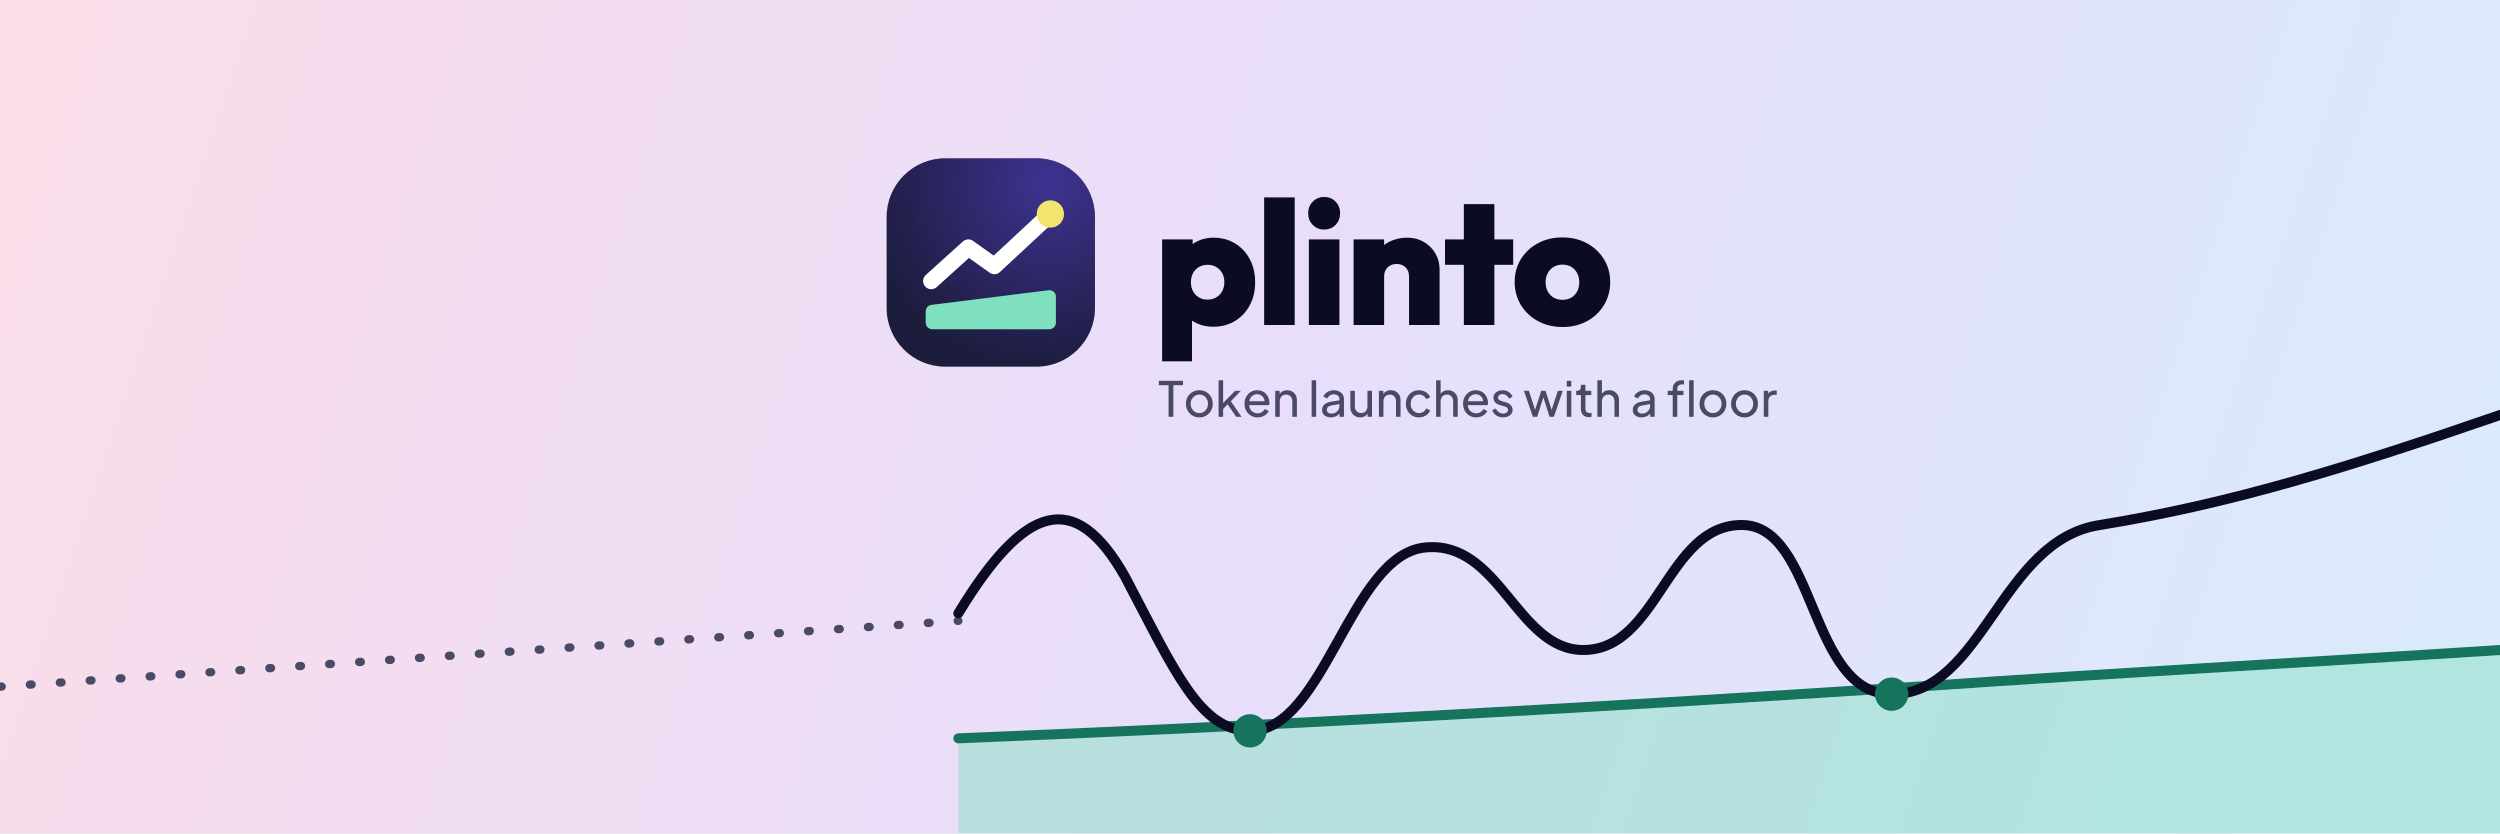
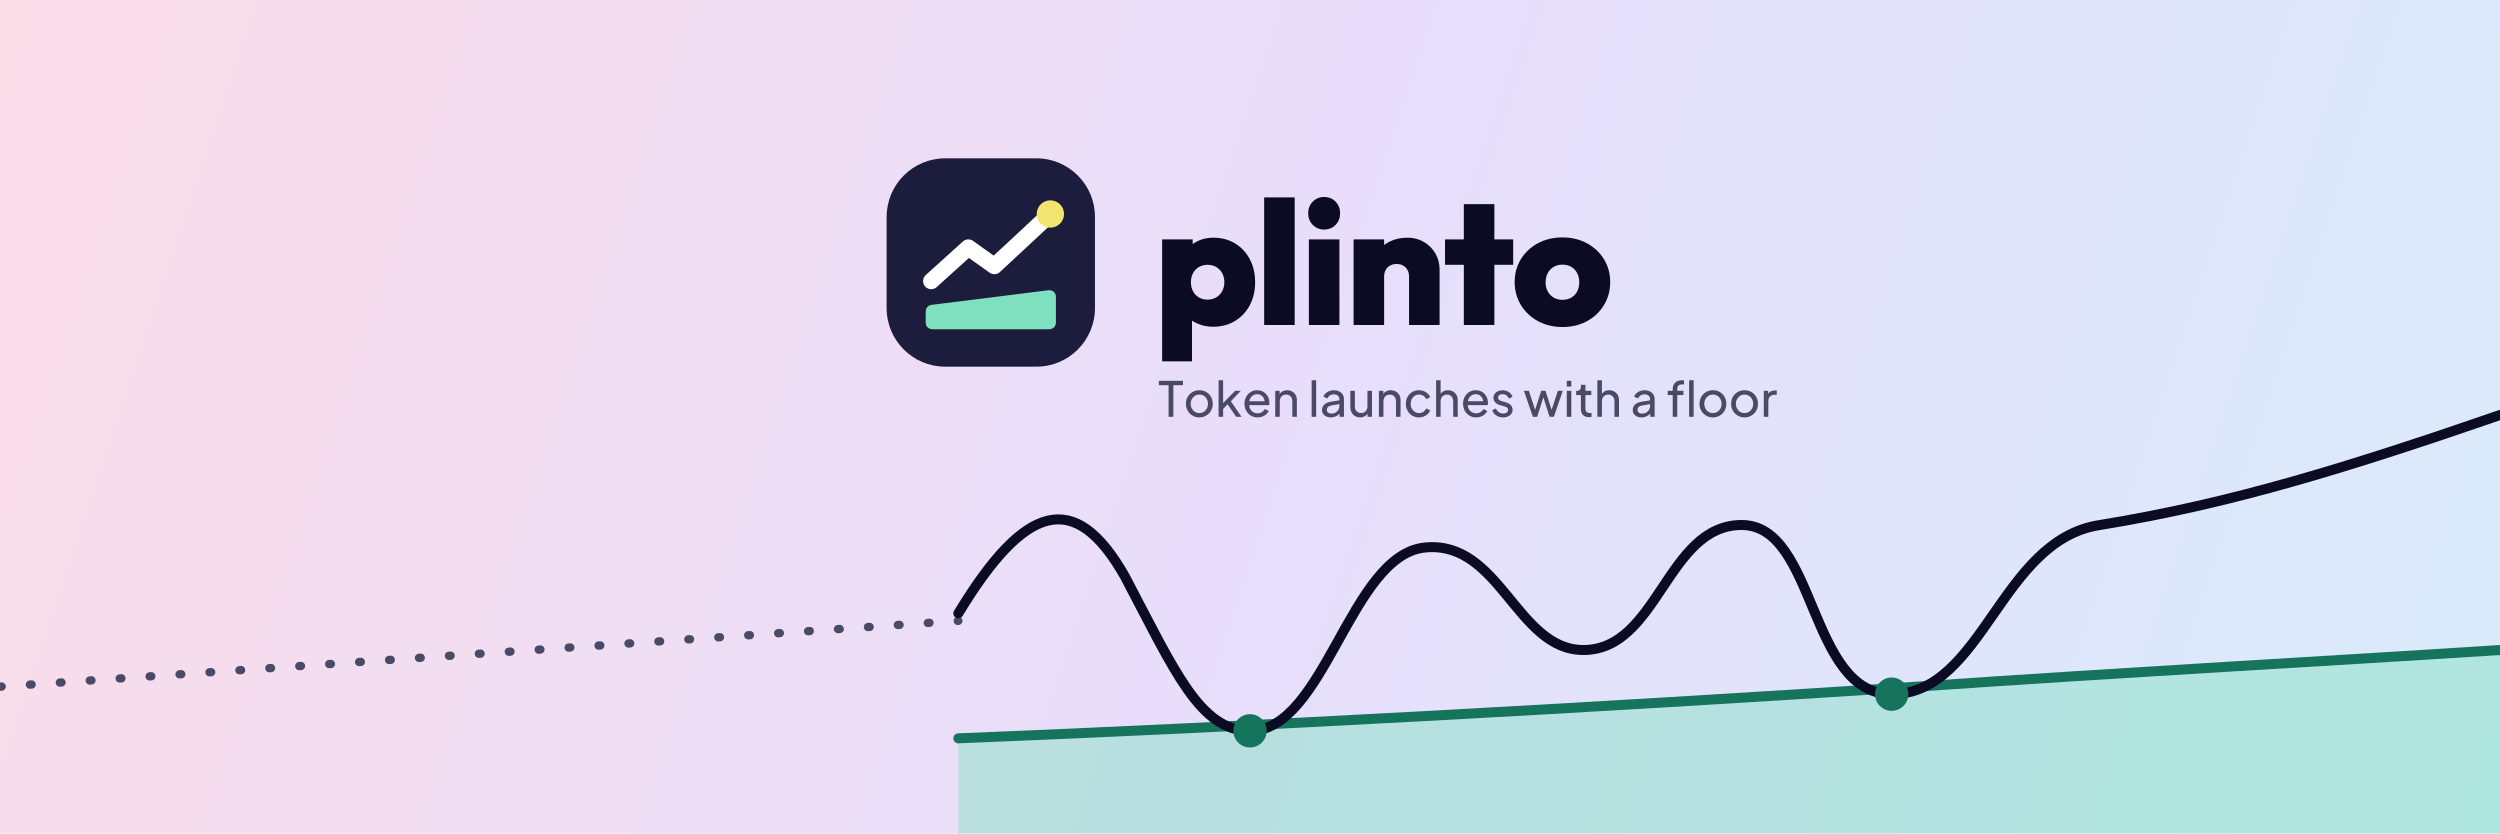
<svg xmlns="http://www.w3.org/2000/svg" viewBox="0 0 3000 1000" width="3000" height="1000">
  <defs>
    <linearGradient id="hw" x1="0" y1="0" x2="3000" y2="1000" gradientUnits="userSpaceOnUse">
      <stop offset="0" stop-color="#fbdde8" />
      <stop offset="0.5" stop-color="#e8defb" />
      <stop offset="1" stop-color="#d9ebfb" />
    </linearGradient>
  </defs>
  <rect width="3000" height="1000" fill="url(#hw)" />
  <path d="M0 824 L1150 745" fill="none" stroke="#4a4a66" stroke-width="10" stroke-linecap="round" stroke-dasharray="2 34" />
  <path d="M1150 886 C1500 872, 1900 850, 2300 824 C2560 806, 2800 793, 3000 780 L3000 1000 L1150 1000 Z" fill="#7fe0bf" fill-opacity="0.45" />
  <path d="M1150 886 C1500 872, 1900 850, 2300 824 C2560 806, 2800 793, 3000 780" fill="none" stroke="#16735c" stroke-width="12" stroke-linecap="round" />
  <path d="M1150 736 C1230 604, 1290 586, 1350 692 C1410 806, 1440 877, 1500 877 C1590 877, 1620 666, 1710 657 C1800 648, 1820 780, 1900 780 C1990 780, 2000 630, 2090 630 C2180 630, 2170 833, 2270 833 C2380 833, 2400 648, 2520 630 C2680 604, 2820 560, 3000 498" fill="none" stroke="#0b0b24" stroke-width="12" stroke-linecap="round" stroke-linejoin="round" />
  <circle cx="1500" cy="877" r="20" fill="#16735c" />
  <circle cx="2270" cy="833" r="20" fill="#16735c" />
  <g transform="translate(1063.955 190) scale(3.90625)">
-     <radialGradient id="mg1" cx="0.78" cy="0.12" r="0.9">
-       <stop offset="0" stop-color="#5b45d6" stop-opacity="0.55" />
-       <stop offset="1" stop-color="#5b45d6" stop-opacity="0" />
-     </radialGradient>
    <rect width="64" height="64" rx="18" fill="#1c1c3d" />
-     <rect width="64" height="64" rx="18" fill="url(#mg1)" />
    <path d="M14 50.5h36v-8l-36 4.5z" fill="#7fe0bf" stroke="#7fe0bf" stroke-width="4" stroke-linejoin="round" />
    <path d="M13.7 37.7L25.1 27.4l8 5.7L50.3 17.1" fill="none" stroke="#ffffff" stroke-width="5" stroke-linecap="round" stroke-linejoin="round" />
    <circle cx="50.3" cy="17.1" r="4.2" fill="#f3e46f" />
  </g>
  <path d="M1455.775 392.1Q1445.957 392.1 1437.557 388.582Q1429.158 385.065 1423.619 378.817Q1418.08 372.57 1416.82 364.485V314.4Q1418.08 306.315 1423.645 299.674Q1429.21 293.033 1437.594 289.121Q1445.978 285.21 1455.775 285.21Q1470.685 285.21 1482.025 292.088Q1493.365 298.965 1499.77 311.066Q1506.175 323.168 1506.175 338.707Q1506.175 354.195 1499.77 366.217Q1493.365 378.24 1482.025 385.17Q1470.685 392.1 1455.775 392.1ZM1394.56 433.575V287.31H1431.205V313.067L1425.168 338.025L1430.418 363.015V433.575ZM1448.934 359.55Q1454.942 359.55 1459.506 356.846Q1464.07 354.142 1466.642 349.407Q1469.215 344.671 1469.215 338.597Q1469.215 332.46 1466.642 327.814Q1464.07 323.168 1459.544 320.464Q1455.019 317.76 1449.149 317.76Q1443.28 317.76 1438.74 320.414Q1434.2 323.067 1431.652 327.759Q1429.105 332.451 1429.105 338.634Q1429.105 344.692 1431.572 349.418Q1434.04 354.142 1438.581 356.846Q1443.122 359.55 1448.934 359.55ZM1516.99 390.0V236.91H1553.635V390.0ZM1570.645 390.0V287.31H1607.29V390.0ZM1588.967 275.445Q1580.725 275.445 1575.265 269.801Q1569.805 264.158 1569.805 255.915Q1569.805 247.673 1575.265 242.029Q1580.725 236.385 1588.967 236.385Q1597.42 236.385 1602.775 242.029Q1608.13 247.673 1608.13 255.915Q1608.13 264.158 1602.775 269.801Q1597.42 275.445 1588.967 275.445ZM1690.87 390.0V331.988Q1690.87 324.9 1686.67 320.831Q1682.47 316.762 1676.025 316.762Q1671.642 316.762 1668.21 318.6Q1664.777 320.438 1662.861 323.876Q1660.945 327.315 1660.945 331.988L1646.717 325.373Q1646.717 313.035 1652.151 304.031Q1657.585 295.028 1667.135 290.119Q1676.684 285.21 1688.791 285.21Q1699.952 285.21 1708.694 290.355Q1717.435 295.5 1722.475 304.163Q1727.515 312.825 1727.515 323.64V390.0ZM1624.3 390.0V287.31H1660.945V390.0ZM1756.6 390.0V244.995H1793.245V390.0ZM1734.025 317.76V287.31H1815.82V317.76ZM1875.04 392.415Q1858.607 392.415 1845.614 385.38Q1832.62 378.345 1825.112 366.06Q1817.605 353.775 1817.605 338.445Q1817.605 323.115 1825.034 311.04Q1832.462 298.965 1845.456 291.93Q1858.45 284.895 1874.882 284.895Q1891.367 284.895 1904.282 291.904Q1917.197 298.913 1924.705 311.014Q1932.212 323.115 1932.212 338.445Q1932.212 353.775 1924.784 366.06Q1917.355 378.345 1904.44 385.38Q1891.525 392.415 1875.04 392.415ZM1874.882 359.76Q1880.972 359.76 1885.54 357.135Q1890.107 354.51 1892.601 349.706Q1895.095 344.903 1895.095 338.603Q1895.095 332.303 1892.496 327.551Q1889.897 322.8 1885.435 320.175Q1880.972 317.55 1874.882 317.55Q1869.002 317.55 1864.435 320.254Q1859.867 322.957 1857.295 327.709Q1854.722 332.46 1854.722 338.76Q1854.722 344.903 1857.295 349.706Q1859.867 354.51 1864.435 357.135Q1869.002 359.76 1874.882 359.76Z" fill="#0b0b24" />
  <path d="M1402.294 500.2V462.21H1390.593V456.99H1419.593V462.21H1408.022V500.2ZM1439.226 500.896Q1434.745 500.896 1431.084 498.772Q1427.423 496.647 1425.263 492.95Q1423.102 489.252 1423.102 484.54Q1423.102 479.856 1425.241 476.188Q1427.38 472.519 1431.019 470.395Q1434.659 468.271 1439.226 468.271Q1443.793 468.271 1447.426 470.373Q1451.058 472.476 1453.175 476.144Q1455.292 479.813 1455.292 484.54Q1455.292 489.296 1453.11 492.993Q1450.928 496.691 1447.295 498.793Q1443.663 500.896 1439.226 500.896ZM1439.226 495.676Q1442.169 495.676 1444.504 494.226Q1446.839 492.776 1448.202 490.238Q1449.564 487.701 1449.564 484.54Q1449.564 481.379 1448.202 478.892Q1446.839 476.405 1444.504 474.948Q1442.169 473.491 1439.226 473.491Q1436.283 473.491 1433.941 474.948Q1431.599 476.405 1430.214 478.892Q1428.83 481.379 1428.83 484.54Q1428.83 487.701 1430.214 490.238Q1431.599 492.776 1433.941 494.226Q1436.283 495.676 1439.226 495.676ZM1462.31 500.2V456.294H1467.747V486.381L1465.543 485.903L1482.131 468.967H1489.034L1477.027 481.51L1489.845 500.2H1483.466L1471.72 483.264L1475.07 483.119L1465.993 492.631L1467.747 488.673V500.2ZM1509.101 500.896Q1504.578 500.896 1501.018 498.75Q1497.458 496.604 1495.428 492.877Q1493.398 489.151 1493.398 484.482Q1493.398 479.769 1495.406 476.123Q1497.415 472.476 1500.858 470.373Q1504.302 468.271 1508.609 468.271Q1512.074 468.271 1514.778 469.503Q1517.483 470.736 1519.375 472.86Q1521.267 474.984 1522.267 477.667Q1523.268 480.349 1523.268 483.264Q1523.268 483.931 1523.203 484.699Q1523.138 485.468 1522.993 486.193H1497.357V481.553H1519.889L1517.294 483.612Q1517.831 480.596 1516.736 478.218Q1515.641 475.84 1513.502 474.448Q1511.363 473.056 1508.609 473.056Q1505.868 473.056 1503.613 474.462Q1501.359 475.869 1500.111 478.428Q1498.865 480.988 1499.126 484.54Q1498.85 487.991 1500.177 490.565Q1501.504 493.138 1503.889 494.552Q1506.274 495.966 1509.13 495.966Q1512.277 495.966 1514.43 494.516Q1516.583 493.066 1517.903 490.833L1522.427 493.138Q1521.499 495.284 1519.563 497.046Q1517.628 498.808 1514.967 499.852Q1512.306 500.896 1509.101 500.896ZM1530.286 500.2V468.967H1535.578V475.057L1534.723 474.535Q1535.868 471.562 1538.464 469.917Q1541.059 468.271 1544.496 468.271Q1547.874 468.271 1550.528 469.779Q1553.181 471.287 1554.711 473.94Q1556.241 476.594 1556.241 479.977V500.2H1550.803V481.698Q1550.803 479.102 1549.861 477.29Q1548.918 475.477 1547.221 474.484Q1545.523 473.491 1543.313 473.491Q1541.103 473.491 1539.377 474.484Q1537.652 475.477 1536.688 477.312Q1535.723 479.146 1535.723 481.698V500.2ZM1573.96 500.2V456.294H1579.397V500.2ZM1596.899 500.896Q1593.825 500.896 1591.461 499.772Q1589.098 498.649 1587.764 496.655Q1586.43 494.661 1586.43 492.036Q1586.43 489.542 1587.517 487.527Q1588.605 485.512 1590.889 484.12Q1593.172 482.727 1596.681 482.147L1608.238 480.233V484.786L1597.856 486.541Q1594.869 487.063 1593.513 488.448Q1592.158 489.832 1592.158 491.834Q1592.158 493.762 1593.673 495.053Q1595.188 496.343 1597.552 496.343Q1600.48 496.343 1602.67 495.089Q1604.86 493.834 1606.085 491.696Q1607.31 489.557 1607.31 486.947V478.972Q1607.31 476.434 1605.432 474.825Q1603.554 473.215 1600.509 473.215Q1597.798 473.215 1595.746 474.6Q1593.695 475.985 1592.708 478.203L1588.01 475.767Q1588.895 473.621 1590.816 471.925Q1592.737 470.228 1595.275 469.25Q1597.812 468.271 1600.611 468.271Q1604.178 468.271 1606.926 469.634Q1609.673 470.997 1611.21 473.404Q1612.747 475.811 1612.747 478.972V500.2H1607.455V494.269L1608.427 494.661Q1607.469 496.488 1605.766 497.894Q1604.062 499.301 1601.822 500.099Q1599.582 500.896 1596.899 500.896ZM1632.163 500.896Q1628.77 500.896 1626.095 499.33Q1623.419 497.764 1621.919 494.958Q1620.418 492.152 1620.418 488.469V468.967H1625.855V487.904Q1625.855 490.224 1626.798 491.978Q1627.74 493.733 1629.444 494.704Q1631.148 495.676 1633.352 495.676Q1635.57 495.676 1637.289 494.683Q1639.007 493.69 1639.971 491.848Q1640.935 490.006 1640.935 487.469V468.967H1646.373V500.2H1641.08V494.11L1641.936 494.632Q1640.834 497.604 1638.217 499.25Q1635.599 500.896 1632.163 500.896ZM1654.696 500.2V468.967H1659.988V475.057L1659.133 474.535Q1660.278 471.562 1662.874 469.917Q1665.469 468.271 1668.906 468.271Q1672.284 468.271 1674.938 469.779Q1677.591 471.287 1679.121 473.94Q1680.651 476.594 1680.651 479.977V500.2H1675.214V481.698Q1675.214 479.102 1674.271 477.29Q1673.329 475.477 1671.631 474.484Q1669.933 473.491 1667.723 473.491Q1665.513 473.491 1663.787 474.484Q1662.062 475.477 1661.098 477.312Q1660.133 479.146 1660.133 481.698V500.2ZM1702.879 500.896Q1698.254 500.896 1694.694 498.743Q1691.134 496.589 1689.097 492.885Q1687.06 489.18 1687.06 484.525Q1687.06 479.871 1689.09 476.195Q1691.12 472.519 1694.687 470.395Q1698.254 468.271 1702.879 468.271Q1705.939 468.271 1708.607 469.358Q1711.275 470.446 1713.29 472.317Q1715.306 474.187 1716.277 476.666L1711.434 479.001Q1710.361 476.536 1708.092 475.014Q1705.823 473.491 1702.879 473.491Q1700.008 473.491 1697.717 474.919Q1695.426 476.347 1694.107 478.863Q1692.787 481.379 1692.787 484.584Q1692.787 487.745 1694.107 490.26Q1695.426 492.776 1697.717 494.226Q1700.008 495.676 1702.879 495.676Q1705.837 495.676 1708.078 494.154Q1710.318 492.631 1711.434 490.079L1716.277 492.515Q1715.32 494.907 1713.305 496.807Q1711.289 498.707 1708.621 499.801Q1705.953 500.896 1702.879 500.896ZM1723.31 500.2V456.294H1728.747V475.057L1727.747 474.535Q1728.892 471.562 1731.488 469.917Q1734.083 468.271 1737.52 468.271Q1740.899 468.271 1743.552 469.779Q1746.206 471.287 1747.735 473.94Q1749.265 476.594 1749.265 479.972V500.2H1743.828V481.698Q1743.828 479.102 1742.863 477.29Q1741.899 475.477 1740.203 474.484Q1738.506 473.491 1736.331 473.491Q1734.17 473.491 1732.445 474.484Q1730.719 475.477 1729.733 477.312Q1728.747 479.146 1728.747 481.698V500.2ZM1771.377 500.896Q1766.853 500.896 1763.294 498.75Q1759.734 496.604 1757.704 492.877Q1755.674 489.151 1755.674 484.482Q1755.674 479.769 1757.682 476.123Q1759.69 472.476 1763.134 470.373Q1766.578 468.271 1770.884 468.271Q1774.35 468.271 1777.054 469.503Q1779.758 470.736 1781.651 472.86Q1783.543 474.984 1784.543 477.667Q1785.544 480.349 1785.544 483.264Q1785.544 483.931 1785.479 484.699Q1785.413 485.468 1785.268 486.193H1759.632V481.553H1782.165L1779.57 483.612Q1780.106 480.596 1779.012 478.218Q1777.917 475.84 1775.778 474.448Q1773.639 473.056 1770.884 473.056Q1768.144 473.056 1765.889 474.462Q1763.634 475.869 1762.387 478.428Q1761.14 480.988 1761.401 484.54Q1761.126 487.991 1762.453 490.565Q1763.779 493.138 1766.165 494.552Q1768.55 495.966 1771.406 495.966Q1774.553 495.966 1776.706 494.516Q1778.859 493.066 1780.179 490.833L1784.703 493.138Q1783.775 495.284 1781.839 497.046Q1779.903 498.808 1777.243 499.852Q1774.582 500.896 1771.377 500.896ZM1803.756 500.896Q1799.101 500.896 1795.614 498.583Q1792.127 496.27 1790.648 492.312L1794.984 490.253Q1796.288 493.022 1798.616 494.646Q1800.943 496.27 1803.756 496.27Q1806.308 496.27 1807.99 495.06Q1809.672 493.849 1809.672 491.863Q1809.672 490.471 1808.889 489.63Q1808.106 488.788 1807.019 488.296Q1805.931 487.803 1804.974 487.556L1800.276 486.222Q1796.085 485.033 1794.128 482.764Q1792.17 480.495 1792.17 477.478Q1792.17 474.695 1793.591 472.621Q1795.013 470.548 1797.477 469.409Q1799.942 468.271 1803.002 468.271Q1807.12 468.271 1810.411 470.359Q1813.703 472.447 1815.066 476.173L1810.672 478.232Q1809.629 475.782 1807.541 474.375Q1805.452 472.969 1802.871 472.969Q1800.494 472.969 1799.08 474.144Q1797.666 475.318 1797.666 477.145Q1797.666 478.479 1798.362 479.305Q1799.058 480.132 1800.059 480.582Q1801.059 481.031 1801.958 481.292L1807.091 482.8Q1810.904 483.916 1813.014 486.244Q1815.124 488.571 1815.124 491.775Q1815.124 494.429 1813.674 496.502Q1812.224 498.576 1809.672 499.736Q1807.12 500.896 1803.756 500.896ZM1839.455 500.2 1828.725 468.967H1834.67L1843.196 495.082L1841.108 495.067L1849.46 468.967H1854.608L1862.945 495.067L1860.857 495.082L1869.427 468.967H1875.342L1864.598 500.2H1859.45L1851.2 474.114H1852.868L1844.602 500.2ZM1880.142 500.2V468.967H1885.579V500.2ZM1880.142 463.95V456.99H1885.579V463.95ZM1906.619 500.548Q1902.052 500.548 1899.565 497.945Q1897.078 495.342 1897.078 490.558V474.114H1891.438V468.967H1892.598Q1894.686 468.967 1895.882 467.684Q1897.078 466.4 1897.078 464.312V461.775H1902.515V468.967H1909.505V474.114H1902.515V490.412Q1902.515 491.993 1903.008 493.153Q1903.502 494.313 1904.654 494.966Q1905.807 495.618 1907.692 495.618Q1908.141 495.618 1908.751 495.56Q1909.36 495.502 1909.852 495.444V500.2Q1909.113 500.359 1908.185 500.454Q1907.257 500.548 1906.619 500.548ZM1916.856 500.2V456.294H1922.293V475.057L1921.293 474.535Q1922.438 471.562 1925.034 469.917Q1927.629 468.271 1931.066 468.271Q1934.444 468.271 1937.098 469.779Q1939.751 471.287 1941.281 473.94Q1942.811 476.594 1942.811 479.972V500.2H1937.373V481.698Q1937.373 479.102 1936.409 477.29Q1935.445 475.477 1933.748 474.484Q1932.052 473.491 1929.877 473.491Q1927.716 473.491 1925.991 474.484Q1924.265 475.477 1923.279 477.312Q1922.293 479.146 1922.293 481.698V500.2ZM1969.723 500.896Q1966.649 500.896 1964.285 499.772Q1961.922 498.649 1960.588 496.655Q1959.254 494.661 1959.254 492.036Q1959.254 489.542 1960.341 487.527Q1961.429 485.512 1963.713 484.12Q1965.996 482.727 1969.505 482.147L1981.062 480.233V484.786L1970.68 486.541Q1967.693 487.063 1966.337 488.448Q1964.981 489.832 1964.981 491.834Q1964.981 493.762 1966.497 495.053Q1968.012 496.343 1970.375 496.343Q1973.304 496.343 1975.494 495.089Q1977.683 493.834 1978.909 491.696Q1980.134 489.557 1980.134 486.947V478.972Q1980.134 476.434 1978.256 474.825Q1976.378 473.215 1973.333 473.215Q1970.622 473.215 1968.57 474.6Q1966.518 475.985 1965.532 478.203L1960.834 475.767Q1961.719 473.621 1963.64 471.925Q1965.561 470.228 1968.099 469.25Q1970.636 468.271 1973.435 468.271Q1977.002 468.271 1979.75 469.634Q1982.497 470.997 1984.034 473.404Q1985.571 475.811 1985.571 478.972V500.2H1980.279V494.269L1981.25 494.661Q1980.293 496.488 1978.59 497.894Q1976.886 499.301 1974.646 500.099Q1972.405 500.896 1969.723 500.896ZM2007.263 500.2V474.114H2001.275V468.967H2007.263V466.763Q2007.263 463.385 2008.721 461.057Q2010.178 458.73 2012.657 457.512Q2015.137 456.294 2018.167 456.294Q2018.791 456.294 2019.574 456.381Q2020.357 456.468 2020.85 456.584V461.398Q2020.4 461.282 2019.77 461.253Q2019.139 461.224 2018.805 461.224Q2016.108 461.224 2014.405 462.493Q2012.701 463.761 2012.701 466.763V468.967H2020.096V474.114H2012.701V500.2ZM2026.94 500.2V456.294H2032.377V500.2ZM2055.534 500.896Q2051.053 500.896 2047.392 498.772Q2043.731 496.647 2041.57 492.95Q2039.41 489.252 2039.41 484.54Q2039.41 479.856 2041.549 476.188Q2043.687 472.519 2047.327 470.395Q2050.966 468.271 2055.534 468.271Q2060.101 468.271 2063.734 470.373Q2067.366 472.476 2069.483 476.144Q2071.6 479.813 2071.6 484.54Q2071.6 489.296 2069.418 492.993Q2067.235 496.691 2063.603 498.793Q2059.971 500.896 2055.534 500.896ZM2055.534 495.676Q2058.477 495.676 2060.812 494.226Q2063.146 492.776 2064.51 490.238Q2065.872 487.701 2065.872 484.54Q2065.872 481.379 2064.51 478.892Q2063.146 476.405 2060.812 474.948Q2058.477 473.491 2055.534 473.491Q2052.59 473.491 2050.249 474.948Q2047.907 476.405 2046.522 478.892Q2045.137 481.379 2045.137 484.54Q2045.137 487.701 2046.522 490.238Q2047.907 492.776 2050.249 494.226Q2052.59 495.676 2055.534 495.676ZM2093.466 500.896Q2088.985 500.896 2085.324 498.772Q2081.663 496.647 2079.502 492.95Q2077.342 489.252 2077.342 484.54Q2077.342 479.856 2079.481 476.188Q2081.619 472.519 2085.259 470.395Q2088.898 468.271 2093.466 468.271Q2098.033 468.271 2101.666 470.373Q2105.298 472.476 2107.415 476.144Q2109.532 479.813 2109.532 484.54Q2109.532 489.296 2107.35 492.993Q2105.167 496.691 2101.535 498.793Q2097.903 500.896 2093.466 500.896ZM2093.466 495.676Q2096.409 495.676 2098.744 494.226Q2101.078 492.776 2102.441 490.238Q2103.804 487.701 2103.804 484.54Q2103.804 481.379 2102.441 478.892Q2101.078 476.405 2098.744 474.948Q2096.409 473.491 2093.466 473.491Q2090.522 473.491 2088.181 474.948Q2085.839 476.405 2084.454 478.892Q2083.069 481.379 2083.069 484.54Q2083.069 487.701 2084.454 490.238Q2085.839 492.776 2088.181 494.226Q2090.522 495.676 2093.466 495.676ZM2116.55 500.2V468.967H2121.842V474.695L2121.262 473.853Q2122.35 471.2 2124.626 469.888Q2126.903 468.575 2130.122 468.575H2132.065V473.723H2129.339Q2126.018 473.723 2124.003 475.775Q2121.987 477.827 2121.987 481.582V500.2Z" fill="#4a4a66" />
</svg>
